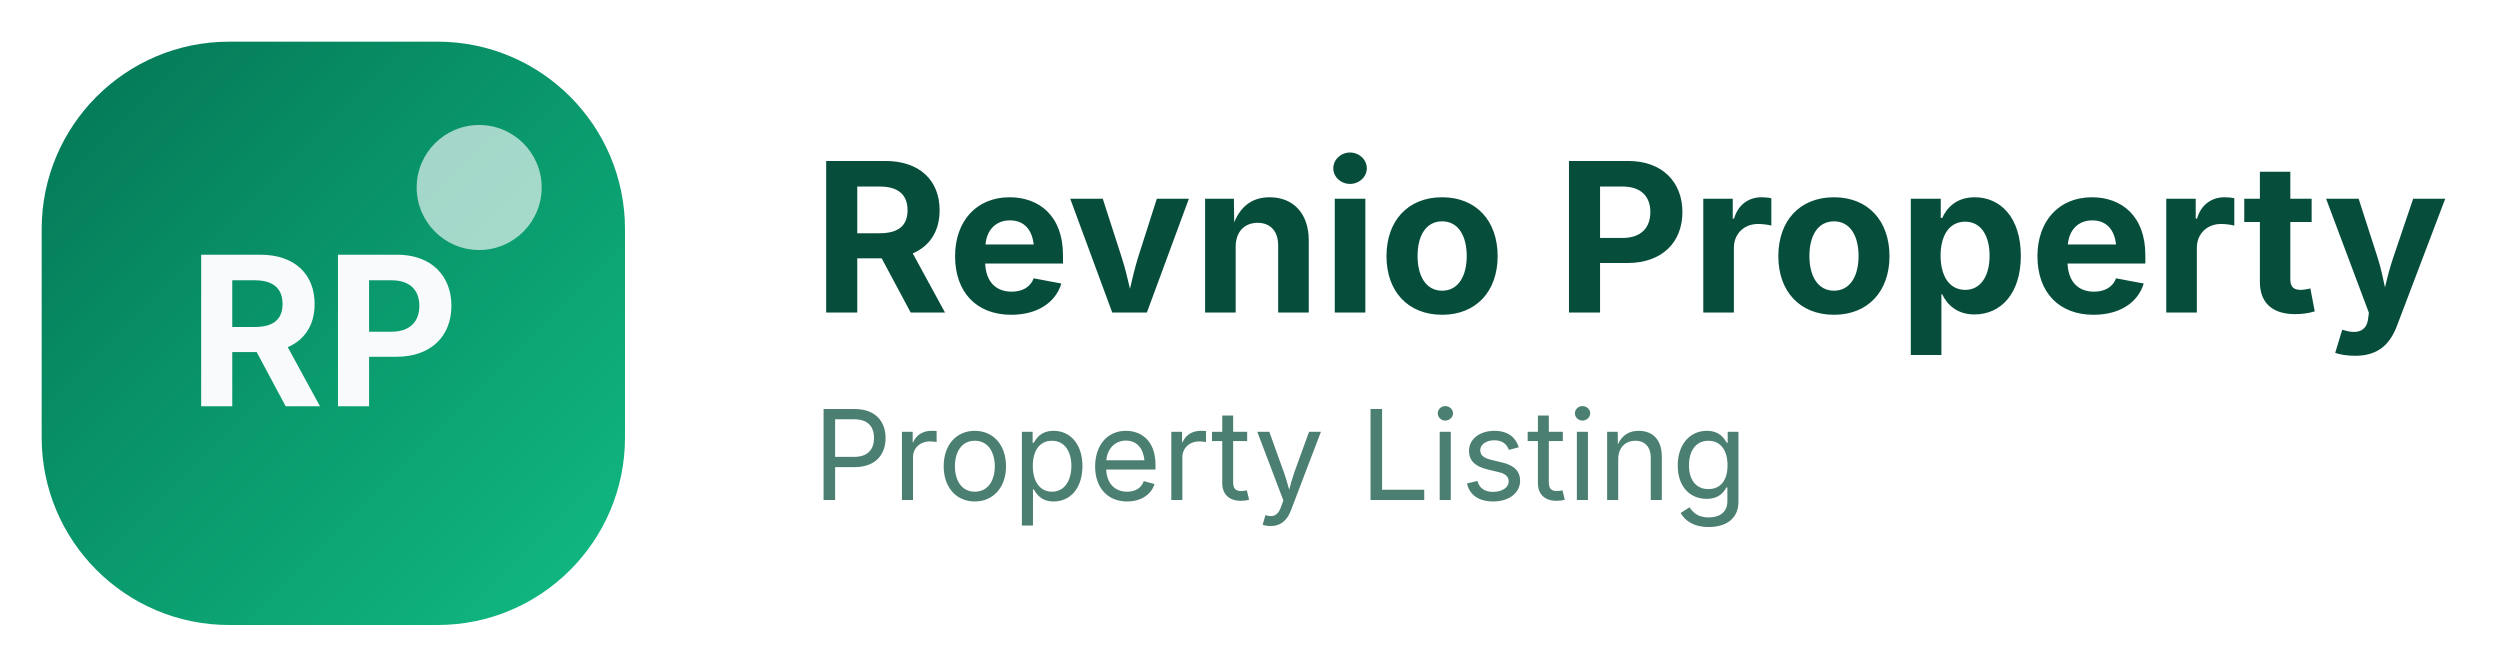
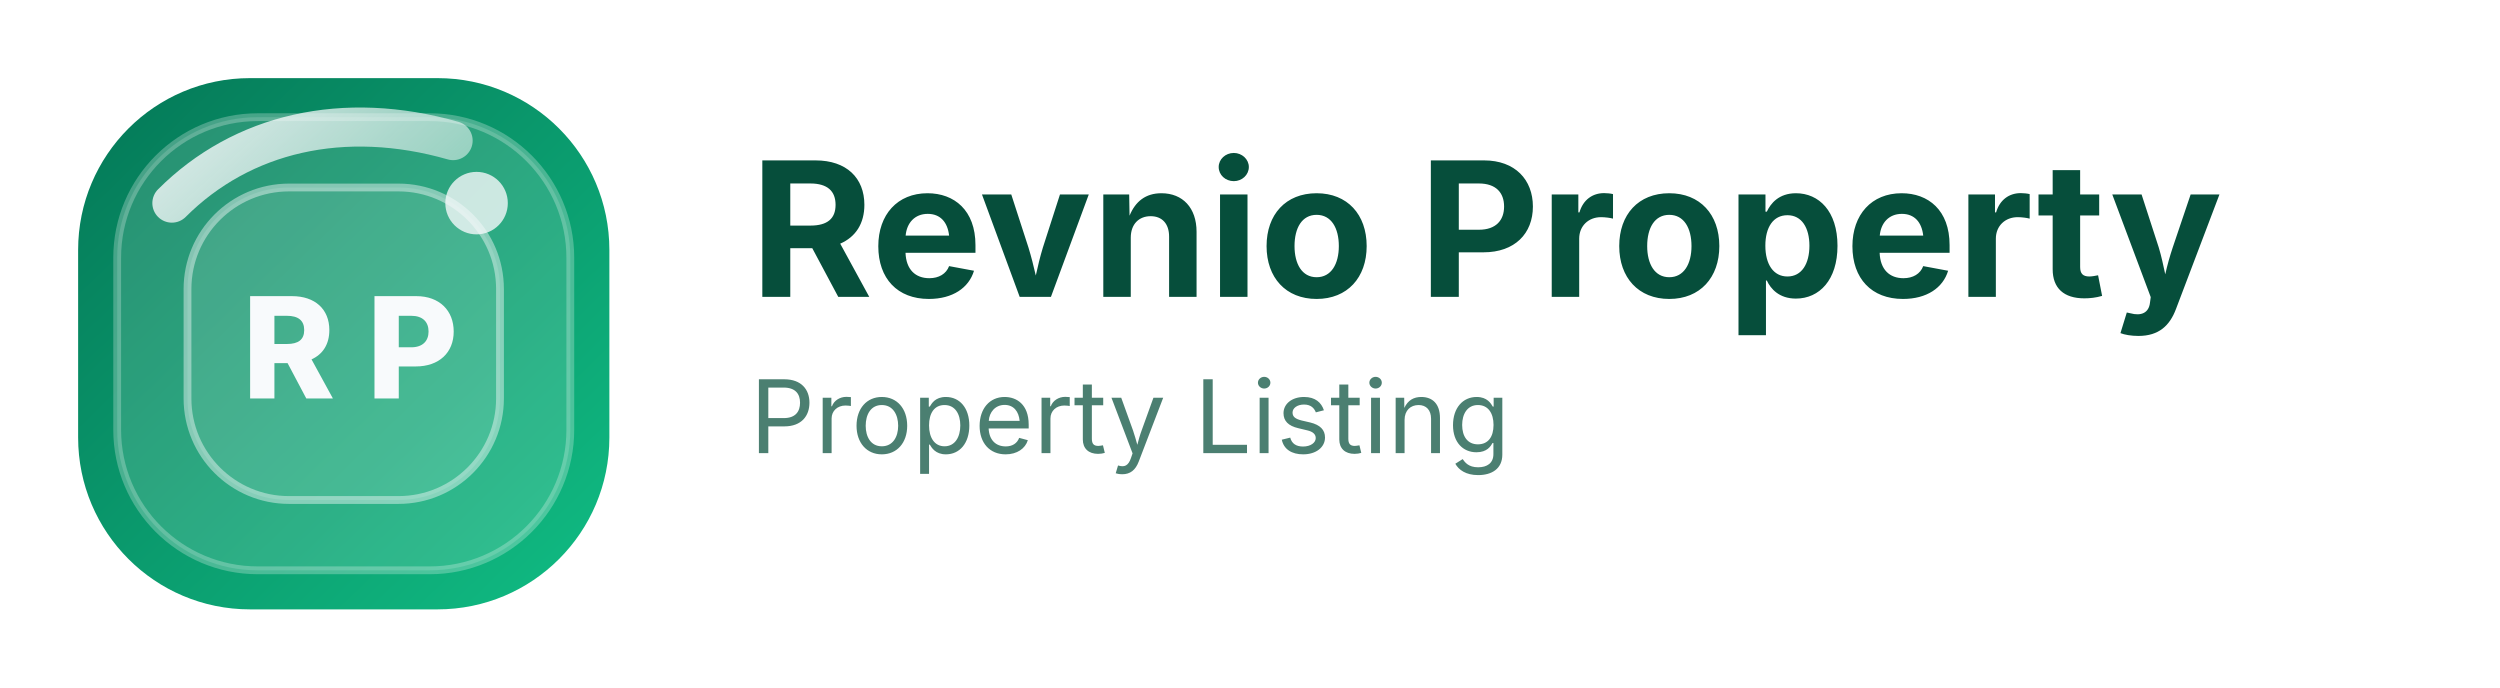
- <svg xmlns="http://www.w3.org/2000/svg" width="240" height="64" viewBox="0 0 240 64" fill="none" role="img" aria-labelledby="logoTitle">
+ <svg xmlns="http://www.w3.org/2000/svg" width="320" height="88" viewBox="0 0 320 88" fill="none" role="img" aria-labelledby="logoTitle">
  <defs>
-     <linearGradient id="brandGradient" x1="6" y1="6" x2="58" y2="58" gradientUnits="userSpaceOnUse">
+     <linearGradient id="brandGradient" x1="12" y1="10" x2="74" y2="74" gradientUnits="userSpaceOnUse">
      <stop stop-color="#047857" />
      <stop offset="1" stop-color="#10b981" />
    </linearGradient>
+     <linearGradient id="shineGradient" x1="20" y1="14" x2="70" y2="70" gradientUnits="userSpaceOnUse">
+       <stop stop-color="#f8fafc" stop-opacity="0.9" />
+       <stop offset="1" stop-color="#f8fafc" stop-opacity="0" />
+     </linearGradient>
  </defs>
-   <rect x="4" y="4" width="56" height="56" rx="18" fill="url(#brandGradient)" />
-   <circle cx="46" cy="18" r="6" fill="#f8fafc" fill-opacity="0.65" />
-   <text x="18" y="39" fill="#f8fafc" font-size="20" font-family="Inter, Arial, sans-serif" font-weight="700">RP</text>
-   <text x="78" y="30" fill="#064e3b" font-size="20" font-family="Inter, Arial, sans-serif" font-weight="700">Revnio Property</text>
-   <text x="78" y="48" fill="rgba(6, 78, 59, 0.72)" font-size="12" font-family="Inter, Arial, sans-serif">Property Listing</text>
+   <rect x="10" y="10" width="68" height="68" rx="22" fill="url(#brandGradient)" />
+   <rect x="15" y="15" width="58" height="58" rx="18" fill="rgba(255,255,255,0.14)" stroke="rgba(255,255,255,0.26)" />
+   <rect x="24" y="24" width="40" height="40" rx="13" fill="rgba(255,255,255,0.12)" stroke="#f8fafc" stroke-opacity="0.44" />
+   <path d="M22 26C31 17 44 14 58 18" stroke="url(#shineGradient)" stroke-width="5" stroke-linecap="round" />
+   <circle cx="61" cy="26" r="4" fill="#f8fafc" fill-opacity="0.78" />
+   <text x="31" y="51" fill="#f8fafc" font-size="18" font-family="Inter, Arial, sans-serif" font-weight="800" letter-spacing="4">RP</text>
+   <text x="96" y="38" fill="#064e3b" font-size="24" font-family="Inter, Arial, sans-serif" font-weight="700">Revnio Property</text>
+   <text x="96" y="58" fill="#064e3b" fill-opacity="0.72" font-size="13" font-family="Inter, Arial, sans-serif">Property Listing</text>
</svg>
